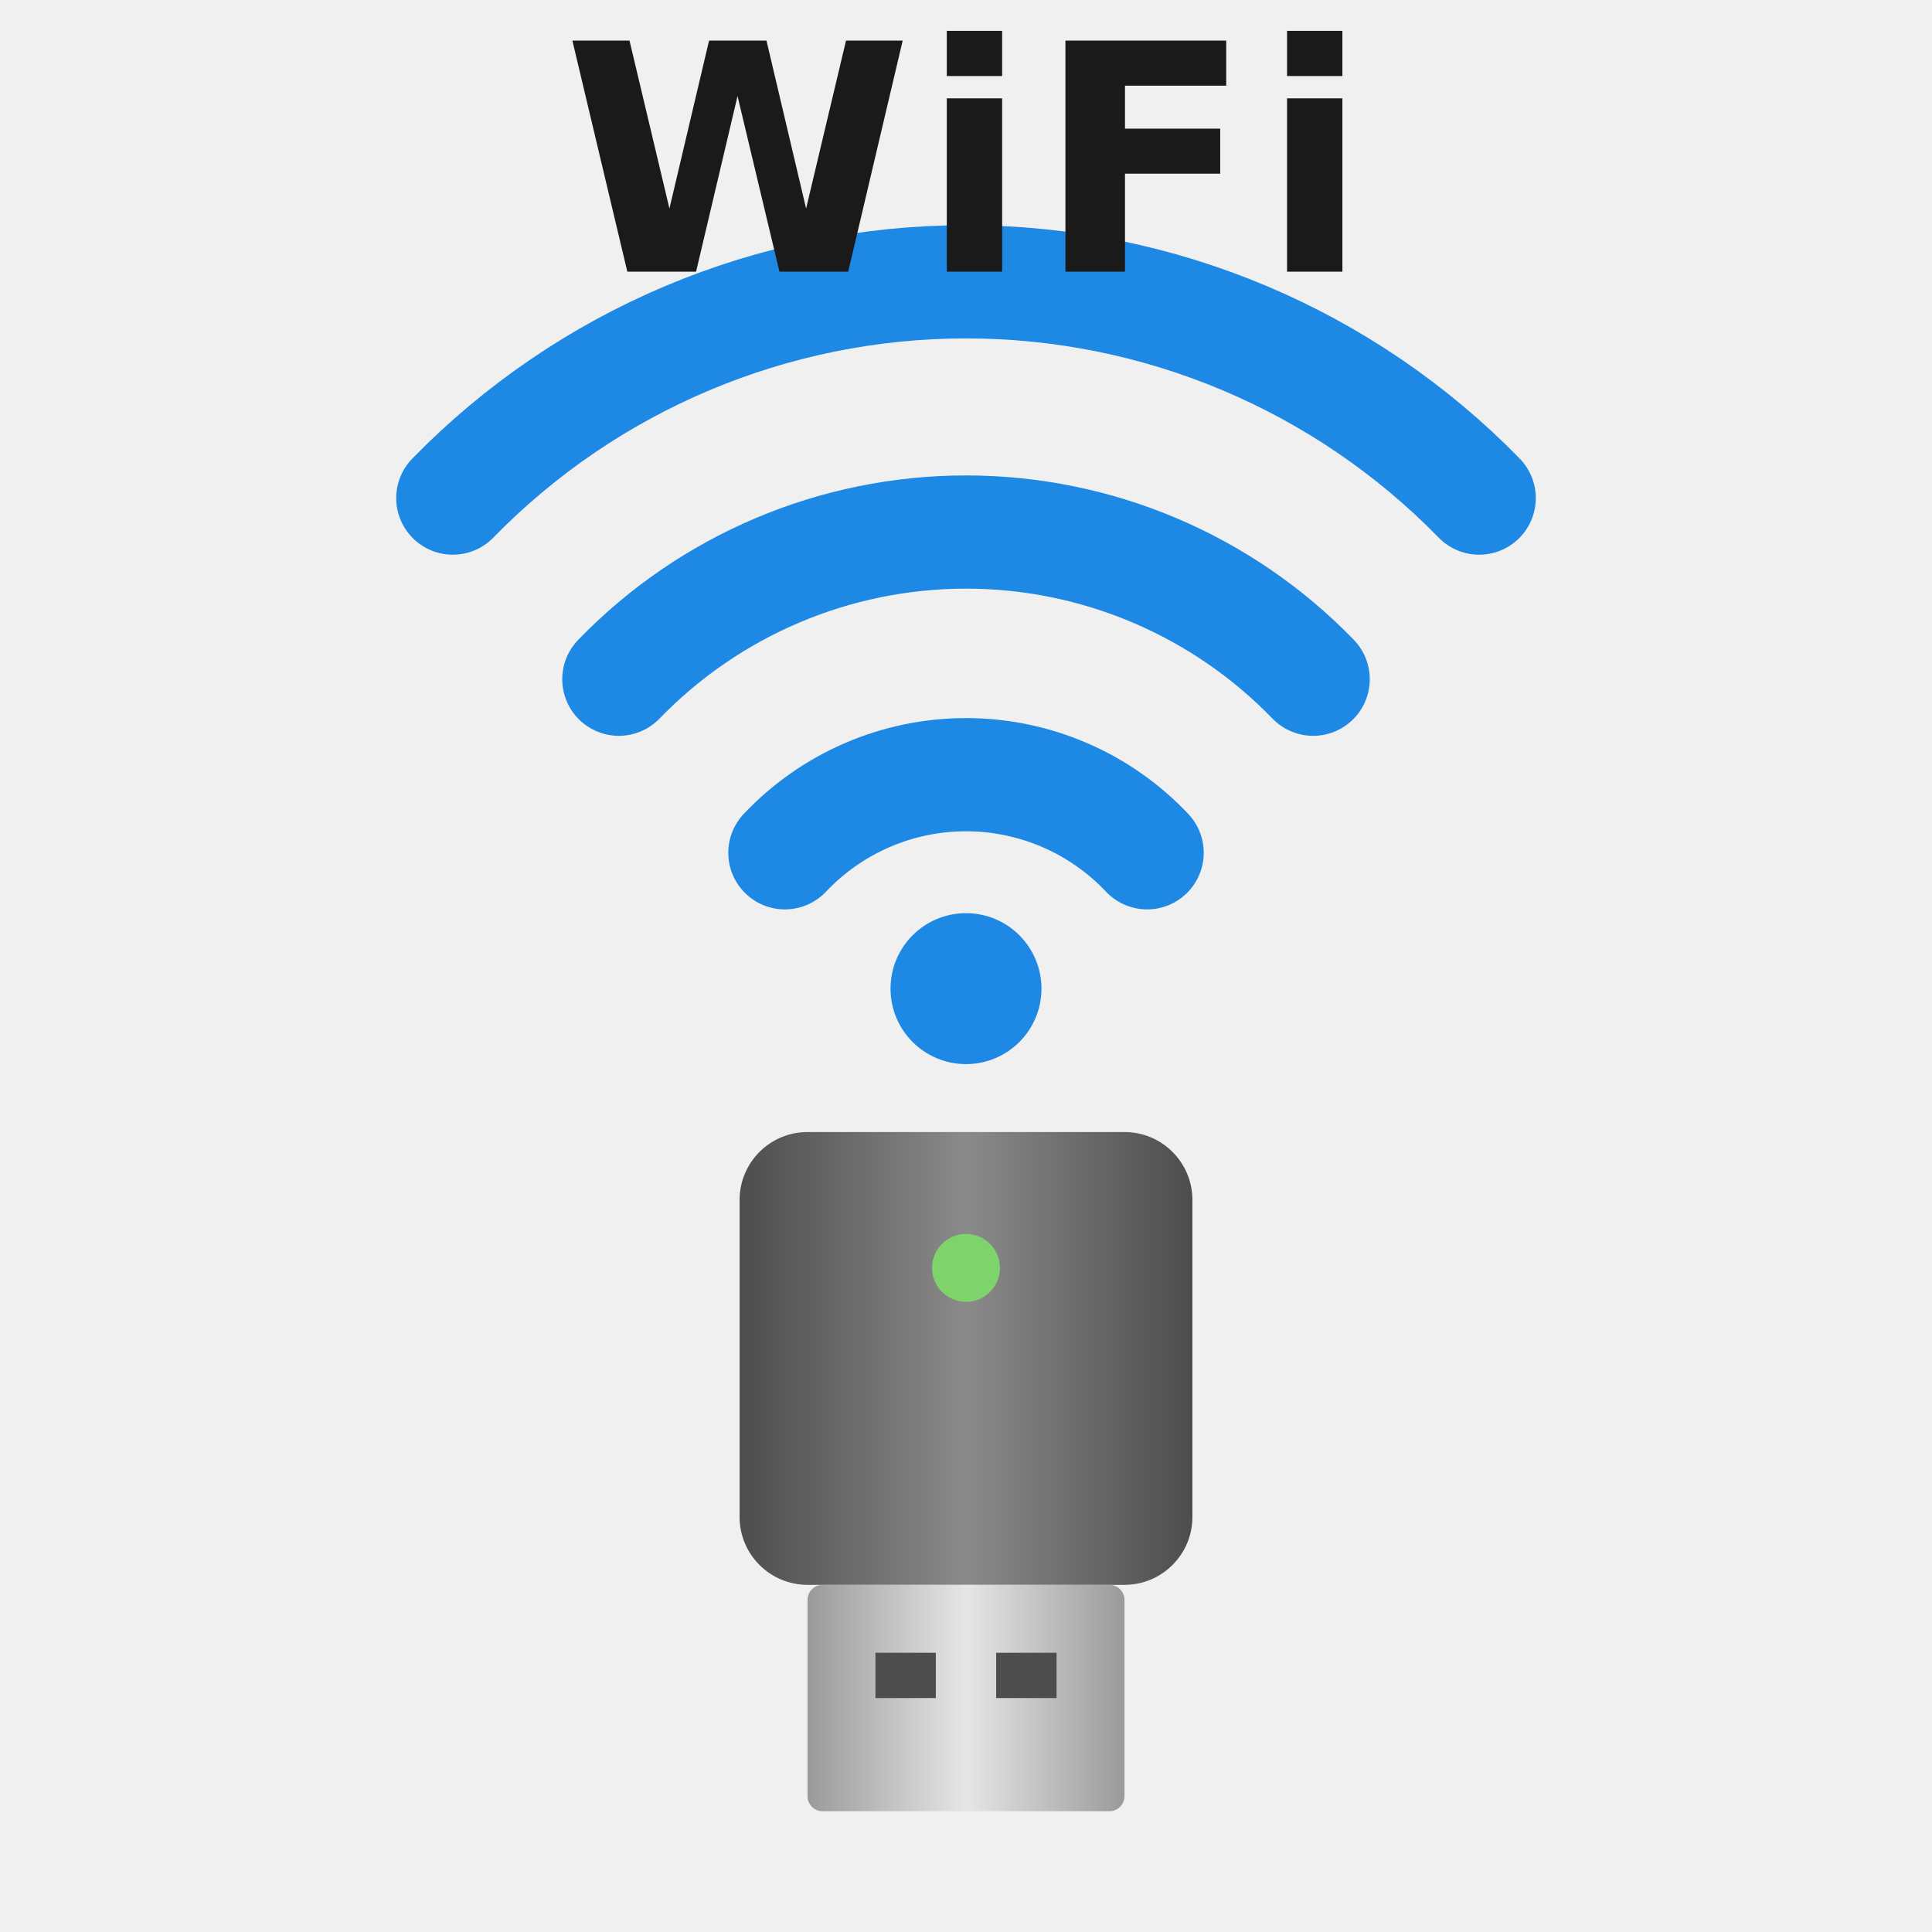
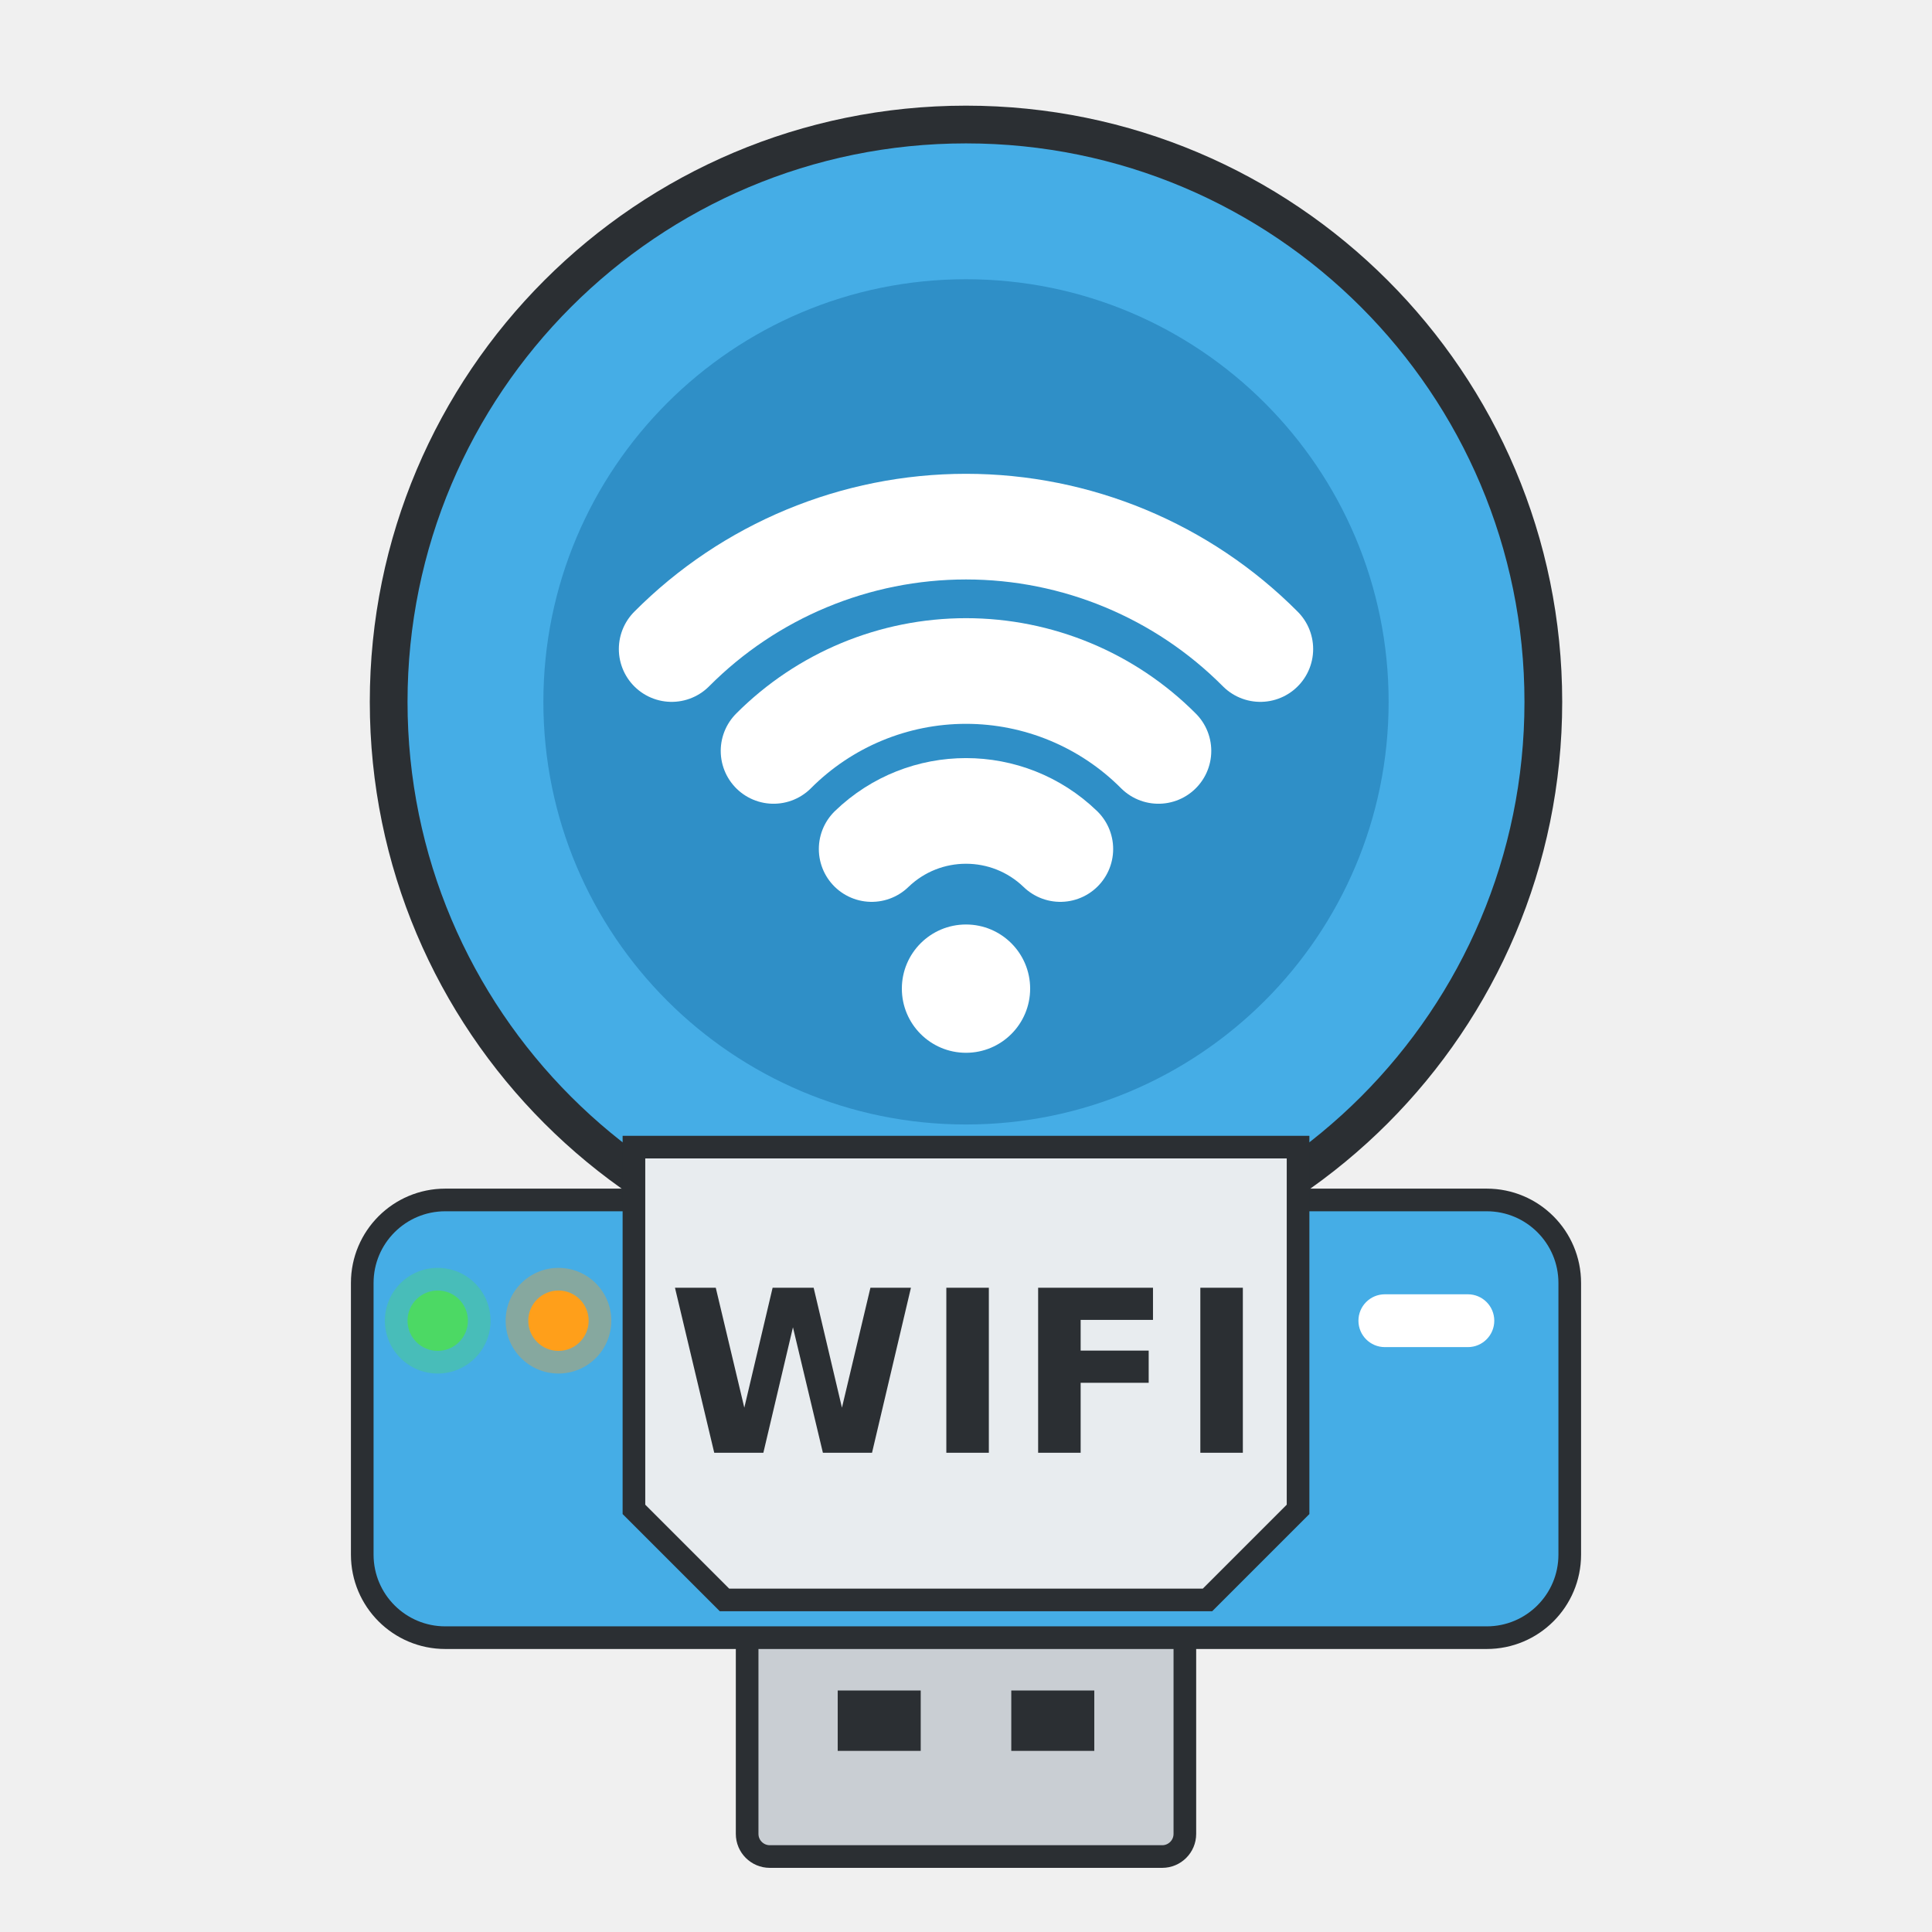
<svg xmlns="http://www.w3.org/2000/svg" width="512" height="512" viewBox="0 0 512 512">
-   <defs>
-     <linearGradient id="body" x1="0" y1="0" x2="1" y2="0">
-       <stop offset="0" stop-color="#4d4d4d" />
-       <stop offset="0.5" stop-color="#8a8a8a" />
-       <stop offset="1" stop-color="#4d4d4d" />
-     </linearGradient>
-     <linearGradient id="plug" x1="0" y1="0" x2="1" y2="0">
-       <stop offset="0" stop-color="#9a9a9a" />
-       <stop offset="0.5" stop-color="#e6e6e6" />
-       <stop offset="1" stop-color="#9a9a9a" />
-     </linearGradient>
-   </defs>
-   <g fill="none" stroke="#1e88e5" stroke-width="30" stroke-linecap="round">
-     <path d="M 120 132 A 190 190 0 0 1 392 132" />
-     <path d="M 164 180 A 128 128 0 0 1 348 180" />
-     <path d="M 208 226 A 66 66 0 0 1 304 226" />
+   <circle cx="256" cy="186" r="158" fill="#2b2f33" />
+   <circle cx="256" cy="186" r="148" fill="#45ade6" />
+   <circle cx="256" cy="186" r="112" fill="#2f8fc7" />
+   <g fill="none" stroke="#ffffff" stroke-width="28" stroke-linecap="round">
+     <path d="M 178 172 A 110 110 0 0 1 334 172" />
+     <path d="M 205 199 A 72 72 0 0 1 307 199" />
+     <path d="M 231 225 A 36 36 0 0 1 281 225" />
  </g>
-   <circle cx="256" cy="262" r="20" fill="#1e88e5" />
-   <rect x="196" y="300" width="120" height="120" rx="18" fill="url(#body)" />
-   <rect x="214" y="420" width="84" height="60" rx="4" fill="url(#plug)" />
-   <rect x="232" y="438" width="16" height="12" fill="#4d4d4d" />
-   <rect x="264" y="438" width="16" height="12" fill="#4d4d4d" />
-   <circle cx="256" cy="336" r="9" fill="#7fd36b" />
-   <text x="256" y="72" text-anchor="middle" font-family="DejaVu Sans, Verdana, sans-serif" font-size="84" font-weight="bold" fill="#1a1a1a" letter-spacing="2">WiFi</text>
+   <circle cx="256" cy="262" r="17" fill="#ffffff" />
+   <rect x="198" y="426" width="116" height="66" rx="6" fill="#c9ced3" stroke="#2b2f33" stroke-width="6" />
+   <rect x="222" y="448" width="22" height="16" fill="#2b2f33" />
+   <rect x="268" y="448" width="22" height="16" fill="#2b2f33" />
+   <rect x="96" y="318" width="320" height="116" rx="22" fill="#45ade6" stroke="#2b2f33" stroke-width="6" />
+   <circle cx="116" cy="350" r="14" fill="#4cd964" opacity="0.35" />
+   <circle cx="116" cy="350" r="8" fill="#4cd964" />
+   <circle cx="148" cy="350" r="14" fill="#ff9f1a" opacity="0.35" />
+   <circle cx="148" cy="350" r="8" fill="#ff9f1a" />
+   <rect x="360" y="343" width="36" height="14" rx="7" fill="#ffffff" />
+   <path d="M 168 304 H 344 V 400 L 320 424 H 192 L 168 400 Z" fill="#e8ecef" stroke="#2b2f33" stroke-width="6" />
+   <text x="256" y="385" text-anchor="middle" font-family="DejaVu Sans, Verdana, sans-serif" font-size="60" font-weight="bold" fill="#2b2f33" letter-spacing="2">WIFI</text>
</svg>
